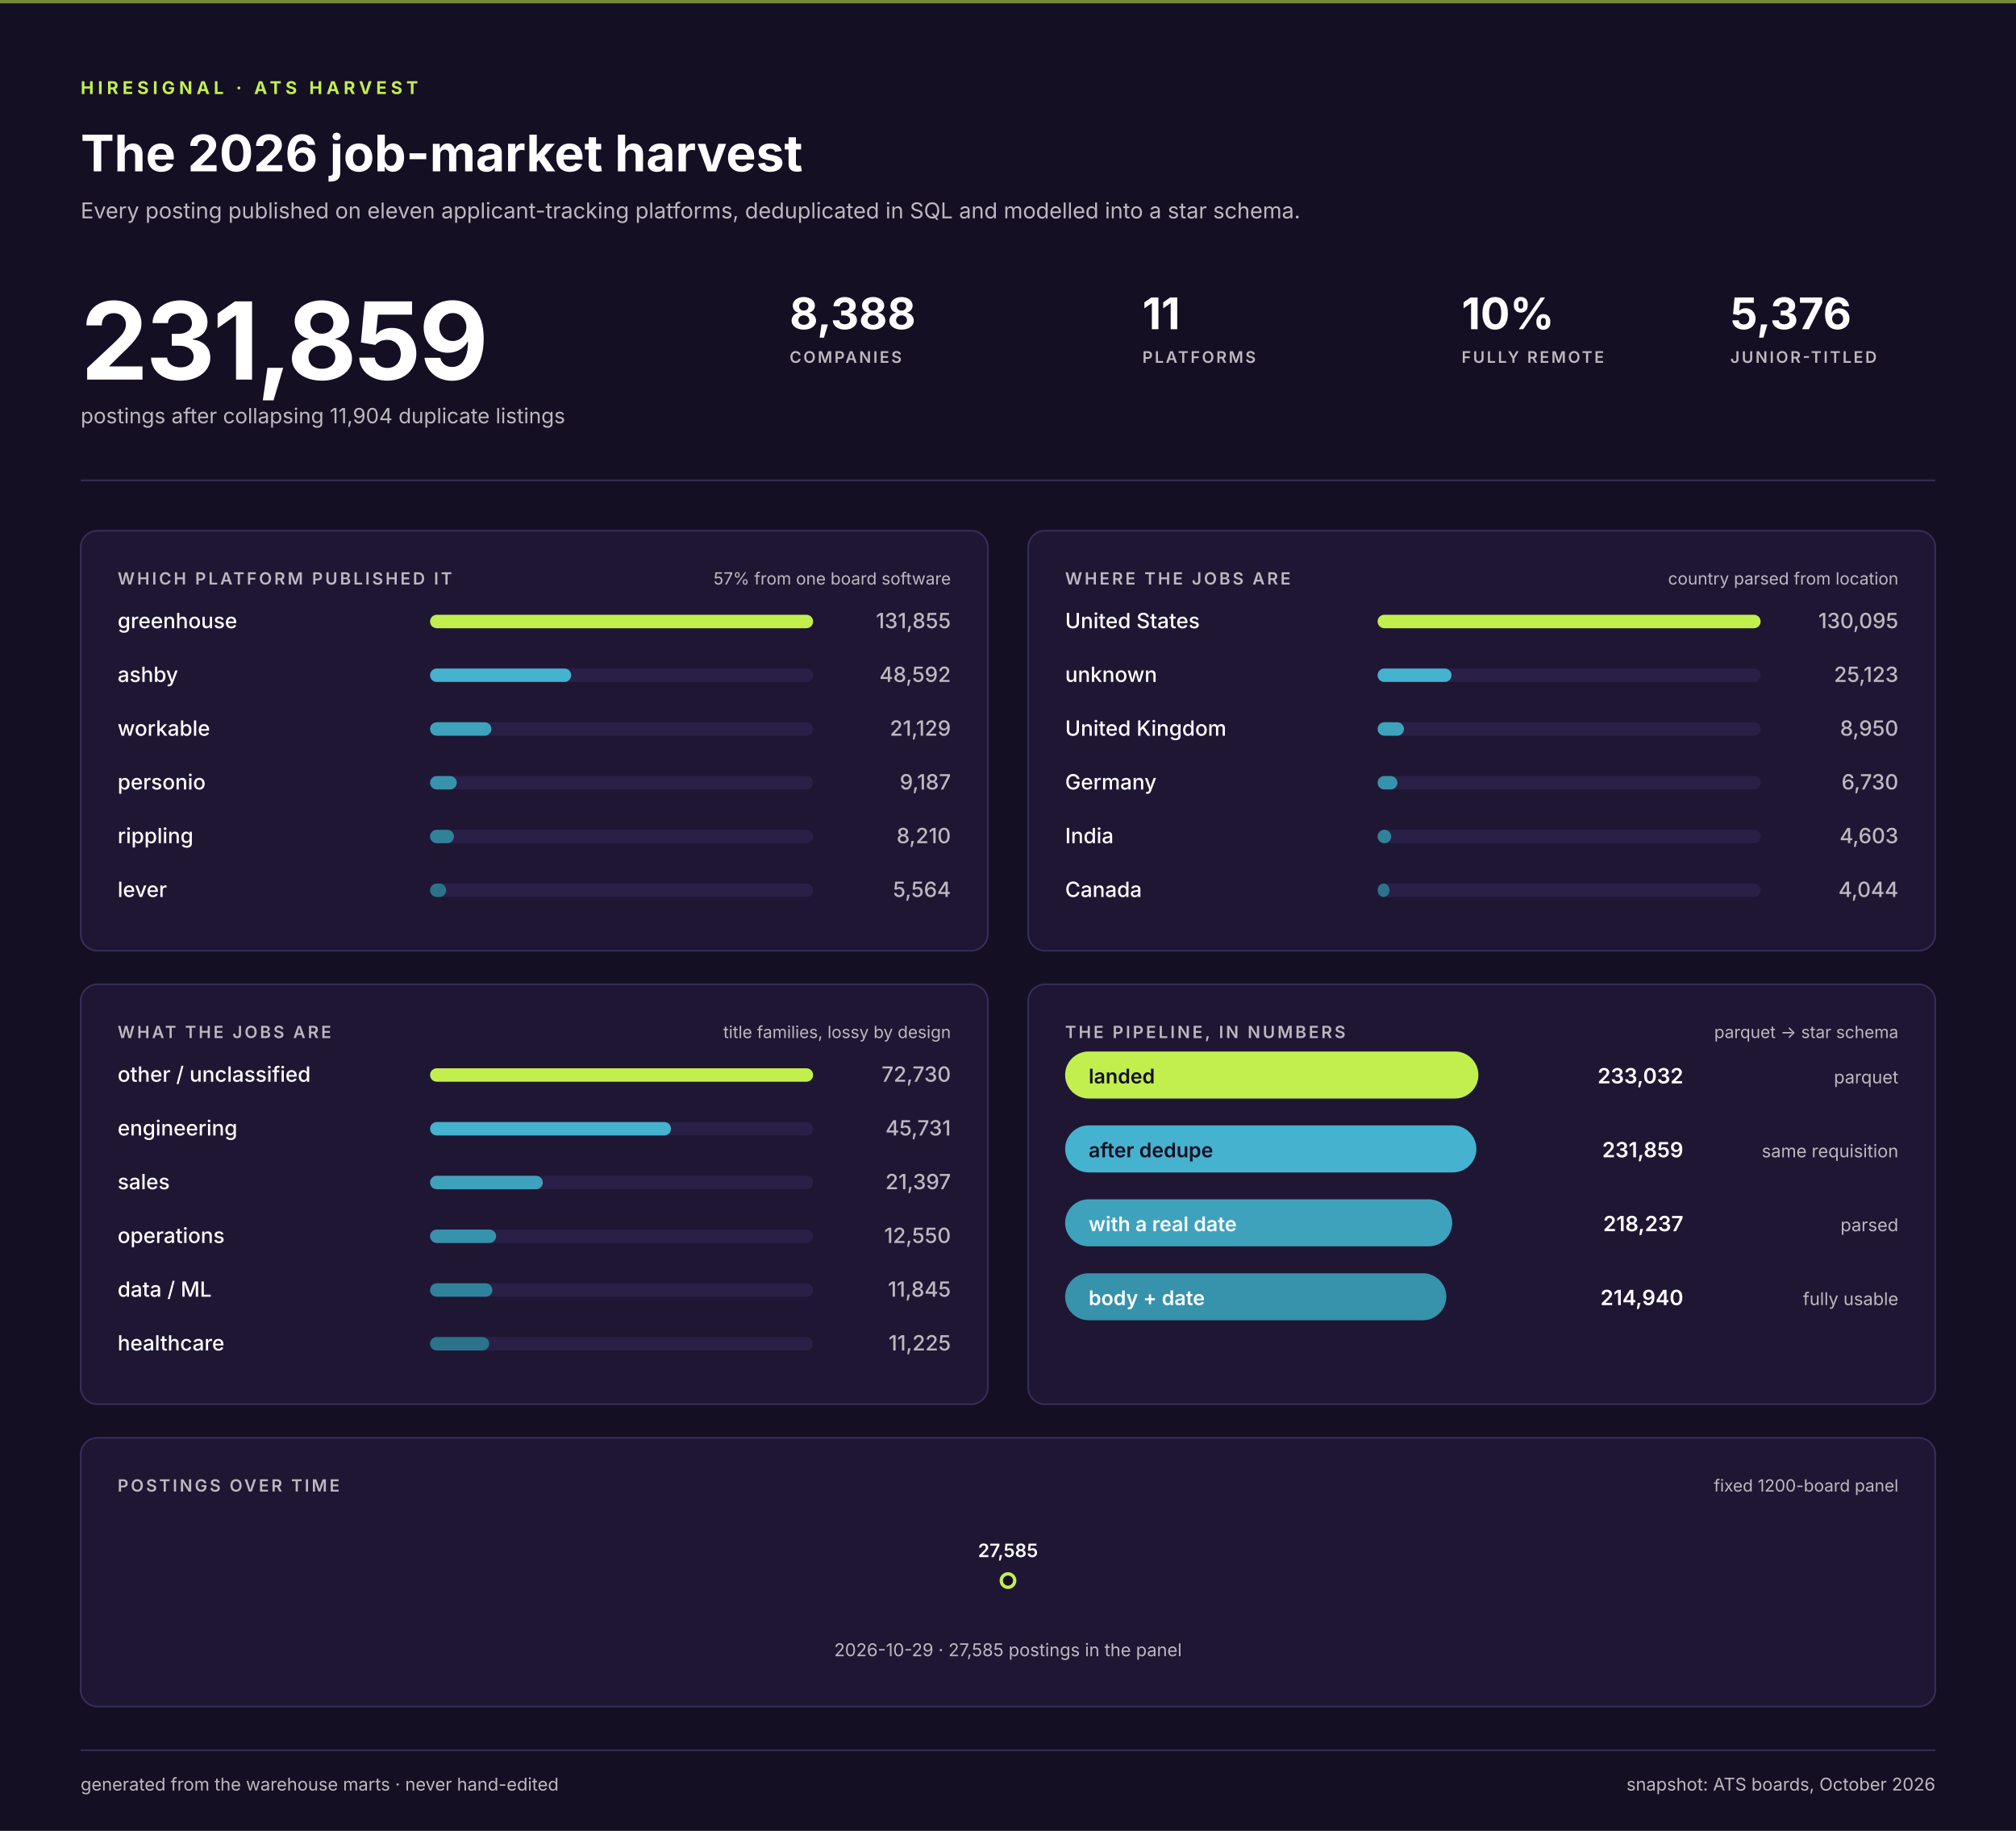
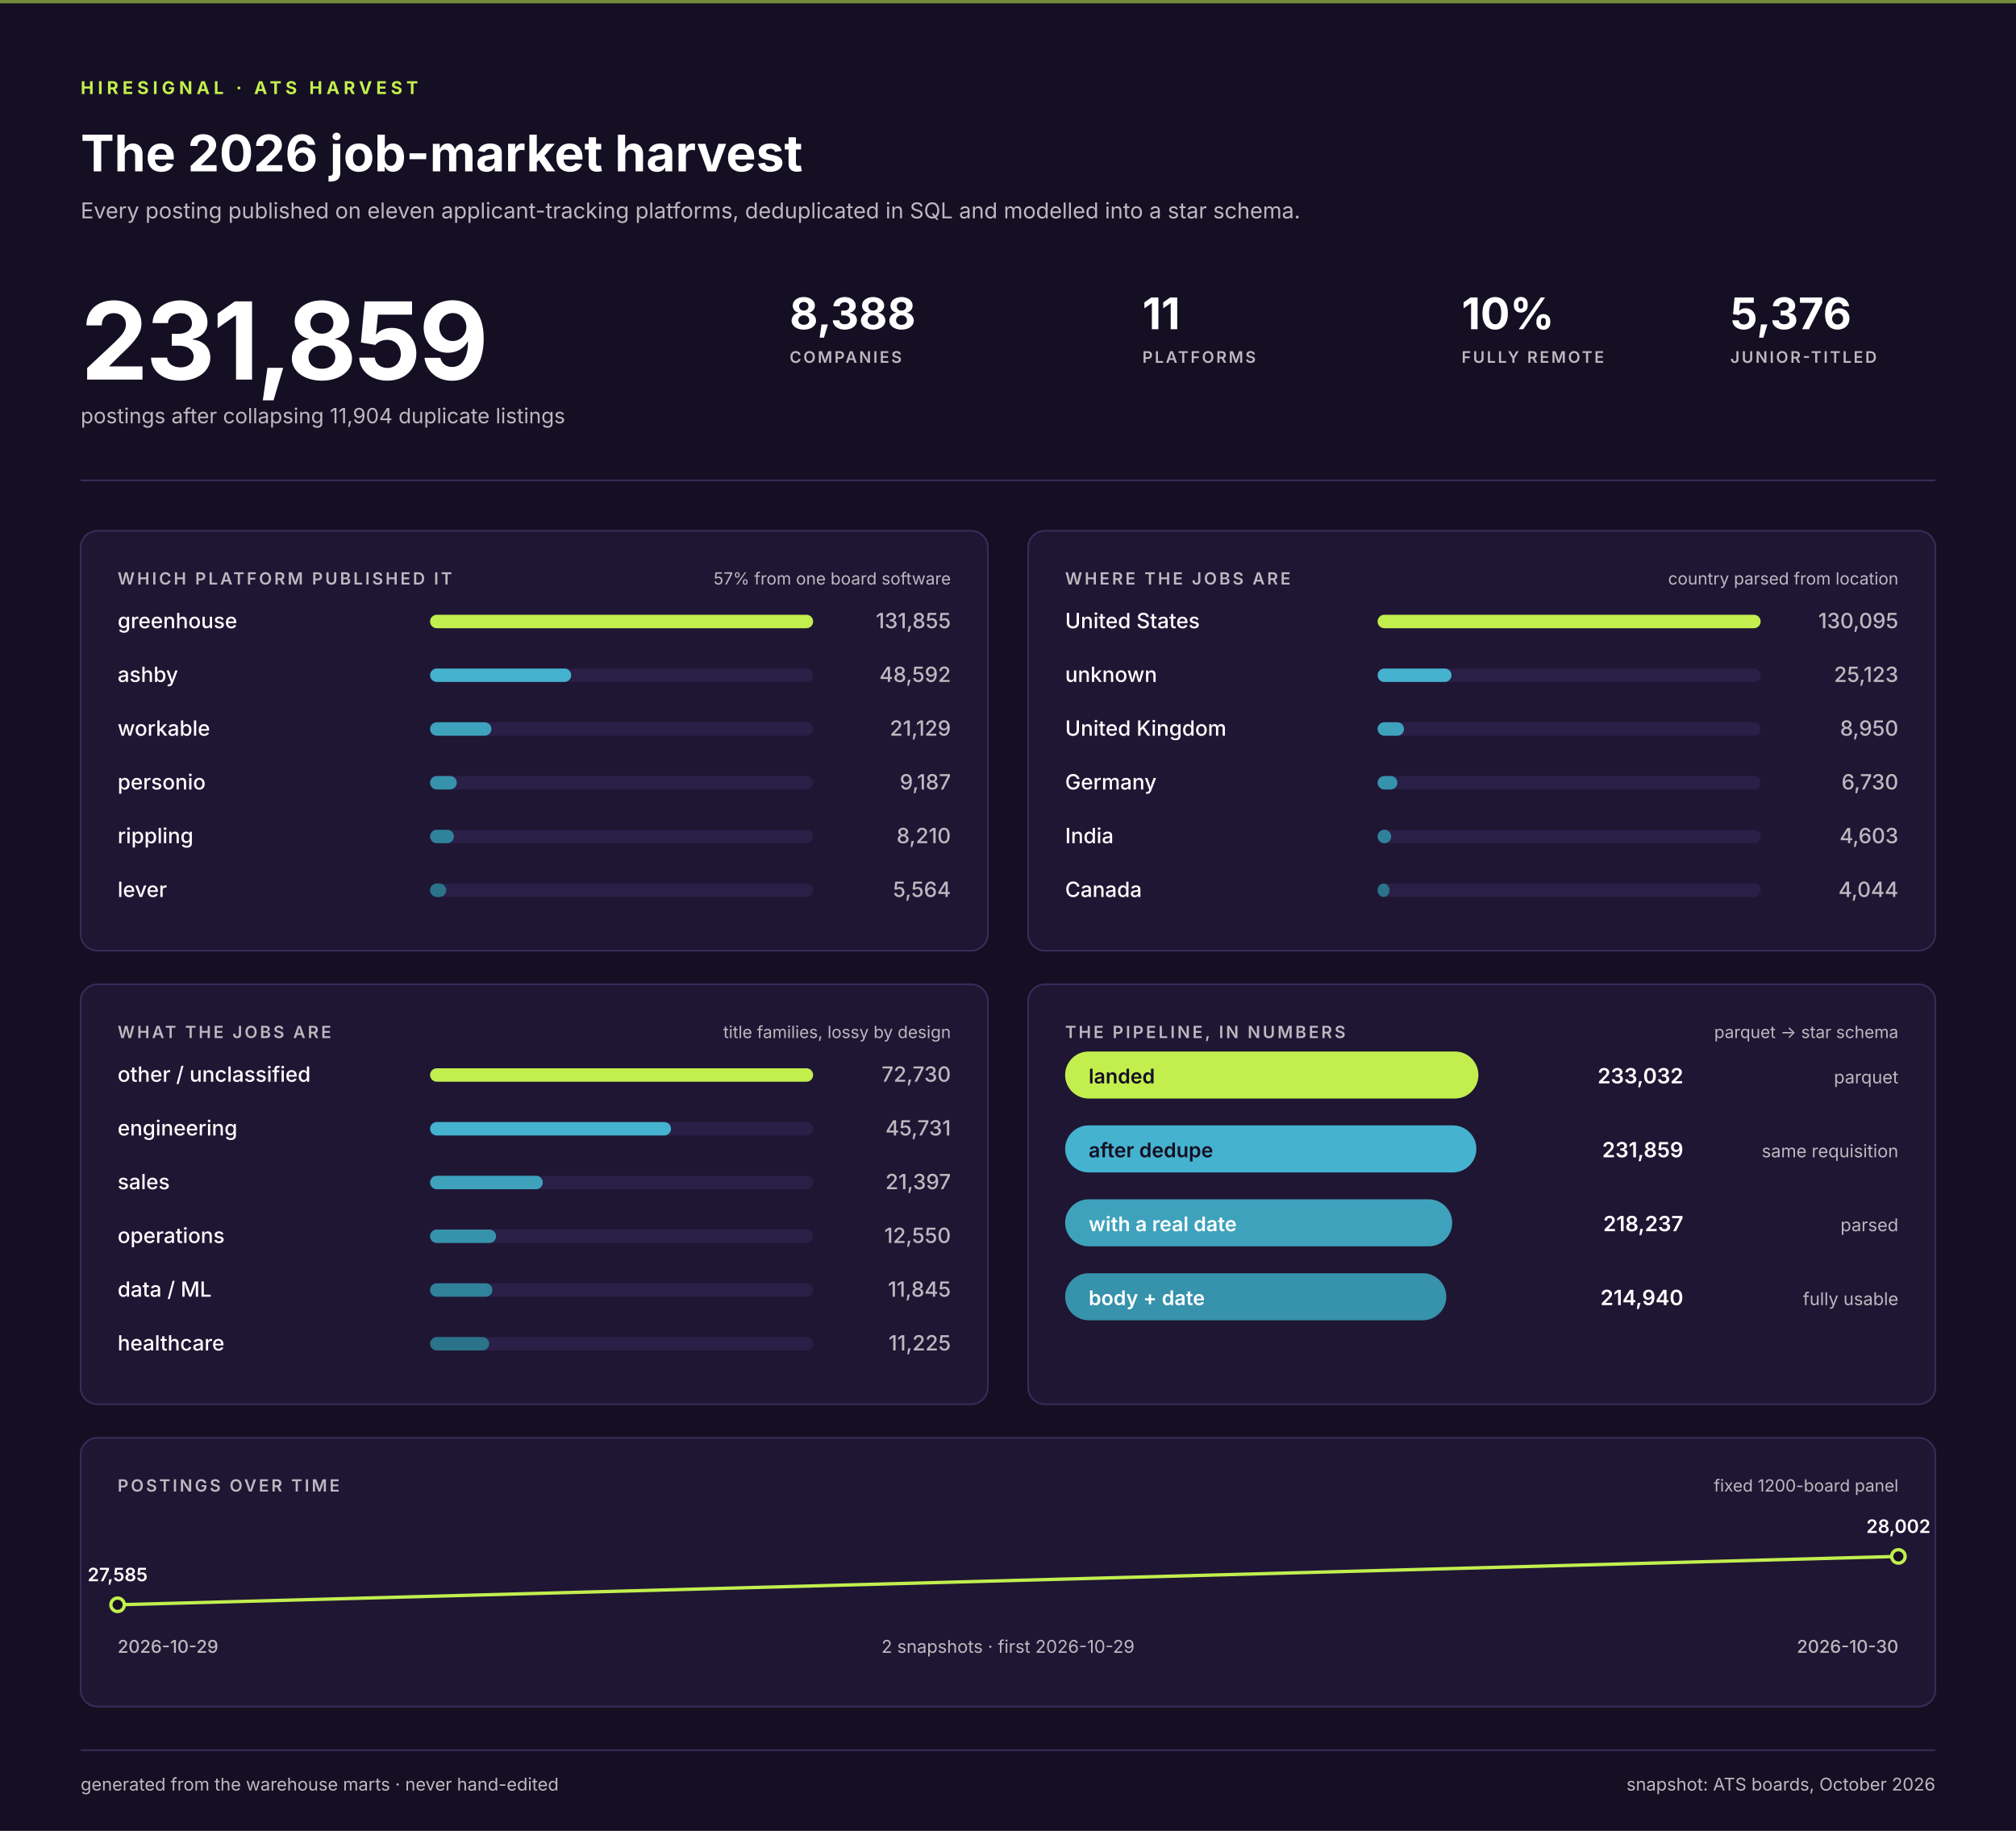
<svg xmlns="http://www.w3.org/2000/svg" width="1200" height="1090" viewBox="0 0 1200 1090" role="img" aria-label="Job-market harvest dashboard">
  <rect x="0.0" y="0.0" width="1200.0" height="1090.0" rx="0" fill="#150f23" />
  <rect x="0" y="0" width="1200" height="2" fill="#c2ef4e" opacity="0.55" />
  <text x="48" y="56" font-family="Inter, -apple-system, Segoe UI, Helvetica, Arial, sans-serif" font-size="10.5" fill="#c2ef4e" font-weight="700" text-anchor="start" letter-spacing="2.4">HIRESIGNAL  ·  ATS HARVEST</text>
  <text x="48" y="102" font-family="Inter, -apple-system, Segoe UI, Helvetica, Arial, sans-serif" font-size="30" fill="#ffffff" font-weight="650" text-anchor="start">The 2026 job-market harvest</text>
  <text x="48" y="130" font-family="Inter, -apple-system, Segoe UI, Helvetica, Arial, sans-serif" font-size="13" fill="#bdb8c0" font-weight="400" text-anchor="start">Every posting published on eleven applicant-tracking platforms, deduplicated in SQL and modelled into a star schema.</text>
  <text x="48" y="226" font-family="Inter, -apple-system, Segoe UI, Helvetica, Arial, sans-serif" font-size="64" fill="#ffffff" font-weight="700" text-anchor="start" letter-spacing="-1.5">231,859</text>
  <text x="48" y="252" font-family="Inter, -apple-system, Segoe UI, Helvetica, Arial, sans-serif" font-size="12.5" fill="#bdb8c0" font-weight="400" text-anchor="start">postings after collapsing 11,904 duplicate listings</text>
  <text x="470" y="196" font-family="Inter, -apple-system, Segoe UI, Helvetica, Arial, sans-serif" font-size="26" fill="#ffffff" font-weight="650" text-anchor="start">8,388</text>
  <text x="470" y="216" font-family="Inter, -apple-system, Segoe UI, Helvetica, Arial, sans-serif" font-size="9.5" fill="#bdb8c0" font-weight="600" text-anchor="start" letter-spacing="1.2">COMPANIES</text>
  <text x="680" y="196" font-family="Inter, -apple-system, Segoe UI, Helvetica, Arial, sans-serif" font-size="26" fill="#ffffff" font-weight="650" text-anchor="start">11</text>
  <text x="680" y="216" font-family="Inter, -apple-system, Segoe UI, Helvetica, Arial, sans-serif" font-size="9.5" fill="#bdb8c0" font-weight="600" text-anchor="start" letter-spacing="1.2">PLATFORMS</text>
  <text x="870" y="196" font-family="Inter, -apple-system, Segoe UI, Helvetica, Arial, sans-serif" font-size="26" fill="#ffffff" font-weight="650" text-anchor="start">10%</text>
  <text x="870" y="216" font-family="Inter, -apple-system, Segoe UI, Helvetica, Arial, sans-serif" font-size="9.5" fill="#bdb8c0" font-weight="600" text-anchor="start" letter-spacing="1.2">FULLY REMOTE</text>
  <text x="1030" y="196" font-family="Inter, -apple-system, Segoe UI, Helvetica, Arial, sans-serif" font-size="26" fill="#ffffff" font-weight="650" text-anchor="start">5,376</text>
  <text x="1030" y="216" font-family="Inter, -apple-system, Segoe UI, Helvetica, Arial, sans-serif" font-size="9.5" fill="#bdb8c0" font-weight="600" text-anchor="start" letter-spacing="1.2">JUNIOR-TITLED</text>
  <line x1="48" y1="286" x2="1152" y2="286" stroke="#362d59" />
  <rect x="48.0" y="316.0" width="540.0" height="250.0" rx="10" fill="#1f1633" stroke="#362d59" />
  <text x="70" y="348" font-family="Inter, -apple-system, Segoe UI, Helvetica, Arial, sans-serif" font-size="10" fill="#bdb8c0" font-weight="600" text-anchor="start" letter-spacing="1.4">WHICH PLATFORM PUBLISHED IT</text>
  <text x="566" y="348" font-family="Inter, -apple-system, Segoe UI, Helvetica, Arial, sans-serif" font-size="10" fill="#bdb8c0" font-weight="400" text-anchor="end">57% from one board software</text>
  <text x="70" y="374.0" font-family="Inter, -apple-system, Segoe UI, Helvetica, Arial, sans-serif" font-size="12.5" fill="#ffffff" font-weight="450" text-anchor="start">greenhouse</text>
  <rect x="256.0" y="366.0" width="228.0" height="8.0" rx="4" fill="#2a1f47" />
  <rect x="256.0" y="366.0" width="228.0" height="8.0" rx="4" fill="#c2ef4e" />
  <text x="566" y="374.0" font-family="Inter, -apple-system, Segoe UI, Helvetica, Arial, sans-serif" font-size="12.5" fill="#bdb8c0" font-weight="500" text-anchor="end">131,855</text>
  <text x="70" y="406.0" font-family="Inter, -apple-system, Segoe UI, Helvetica, Arial, sans-serif" font-size="12.5" fill="#ffffff" font-weight="450" text-anchor="start">ashby</text>
  <rect x="256.0" y="398.0" width="228.0" height="8.0" rx="4" fill="#2a1f47" />
  <rect x="256.0" y="398.0" width="84.0" height="8.0" rx="4" fill="#45b2cf" />
  <text x="566" y="406.0" font-family="Inter, -apple-system, Segoe UI, Helvetica, Arial, sans-serif" font-size="12.5" fill="#bdb8c0" font-weight="500" text-anchor="end">48,592</text>
  <text x="70" y="438.0" font-family="Inter, -apple-system, Segoe UI, Helvetica, Arial, sans-serif" font-size="12.5" fill="#ffffff" font-weight="450" text-anchor="start">workable</text>
  <rect x="256.0" y="430.0" width="228.0" height="8.0" rx="4" fill="#2a1f47" />
  <rect x="256.0" y="430.0" width="36.5" height="8.0" rx="4" fill="#3ea2bd" />
  <text x="566" y="438.0" font-family="Inter, -apple-system, Segoe UI, Helvetica, Arial, sans-serif" font-size="12.5" fill="#bdb8c0" font-weight="500" text-anchor="end">21,129</text>
  <text x="70" y="470.0" font-family="Inter, -apple-system, Segoe UI, Helvetica, Arial, sans-serif" font-size="12.5" fill="#ffffff" font-weight="450" text-anchor="start">personio</text>
  <rect x="256.0" y="462.0" width="228.0" height="8.0" rx="4" fill="#2a1f47" />
  <rect x="256.0" y="462.0" width="15.9" height="8.0" rx="4" fill="#3792ac" />
  <text x="566" y="470.0" font-family="Inter, -apple-system, Segoe UI, Helvetica, Arial, sans-serif" font-size="12.5" fill="#bdb8c0" font-weight="500" text-anchor="end">9,187</text>
  <text x="70" y="502.0" font-family="Inter, -apple-system, Segoe UI, Helvetica, Arial, sans-serif" font-size="12.5" fill="#ffffff" font-weight="450" text-anchor="start">rippling</text>
  <rect x="256.0" y="494.0" width="228.0" height="8.0" rx="4" fill="#2a1f47" />
  <rect x="256.0" y="494.0" width="14.2" height="8.0" rx="4" fill="#30829b" />
  <text x="566" y="502.0" font-family="Inter, -apple-system, Segoe UI, Helvetica, Arial, sans-serif" font-size="12.5" fill="#bdb8c0" font-weight="500" text-anchor="end">8,210</text>
  <text x="70" y="534.0" font-family="Inter, -apple-system, Segoe UI, Helvetica, Arial, sans-serif" font-size="12.5" fill="#ffffff" font-weight="450" text-anchor="start">lever</text>
  <rect x="256.0" y="526.0" width="228.0" height="8.0" rx="4" fill="#2a1f47" />
  <rect x="256.0" y="526.0" width="9.6" height="8.0" rx="4" fill="#2a738a" />
  <text x="566" y="534.0" font-family="Inter, -apple-system, Segoe UI, Helvetica, Arial, sans-serif" font-size="12.5" fill="#bdb8c0" font-weight="500" text-anchor="end">5,564</text>
  <rect x="612.0" y="316.0" width="540.0" height="250.0" rx="10" fill="#1f1633" stroke="#362d59" />
  <text x="634" y="348" font-family="Inter, -apple-system, Segoe UI, Helvetica, Arial, sans-serif" font-size="10" fill="#bdb8c0" font-weight="600" text-anchor="start" letter-spacing="1.4">WHERE THE JOBS ARE</text>
  <text x="1130" y="348" font-family="Inter, -apple-system, Segoe UI, Helvetica, Arial, sans-serif" font-size="10" fill="#bdb8c0" font-weight="400" text-anchor="end">country parsed from location</text>
  <text x="634" y="374.0" font-family="Inter, -apple-system, Segoe UI, Helvetica, Arial, sans-serif" font-size="12.5" fill="#ffffff" font-weight="450" text-anchor="start">United States</text>
  <rect x="820.0" y="366.0" width="228.0" height="8.0" rx="4" fill="#2a1f47" />
  <rect x="820.0" y="366.0" width="228.0" height="8.0" rx="4" fill="#c2ef4e" />
  <text x="1130" y="374.0" font-family="Inter, -apple-system, Segoe UI, Helvetica, Arial, sans-serif" font-size="12.5" fill="#bdb8c0" font-weight="500" text-anchor="end">130,095</text>
  <text x="634" y="406.0" font-family="Inter, -apple-system, Segoe UI, Helvetica, Arial, sans-serif" font-size="12.5" fill="#ffffff" font-weight="450" text-anchor="start">unknown</text>
  <rect x="820.0" y="398.0" width="228.0" height="8.0" rx="4" fill="#2a1f47" />
  <rect x="820.0" y="398.0" width="44.0" height="8.0" rx="4" fill="#45b2cf" />
  <text x="1130" y="406.0" font-family="Inter, -apple-system, Segoe UI, Helvetica, Arial, sans-serif" font-size="12.5" fill="#bdb8c0" font-weight="500" text-anchor="end">25,123</text>
  <text x="634" y="438.0" font-family="Inter, -apple-system, Segoe UI, Helvetica, Arial, sans-serif" font-size="12.5" fill="#ffffff" font-weight="450" text-anchor="start">United Kingdom</text>
  <rect x="820.0" y="430.0" width="228.0" height="8.0" rx="4" fill="#2a1f47" />
  <rect x="820.0" y="430.0" width="15.7" height="8.0" rx="4" fill="#3ea2bd" />
  <text x="1130" y="438.0" font-family="Inter, -apple-system, Segoe UI, Helvetica, Arial, sans-serif" font-size="12.5" fill="#bdb8c0" font-weight="500" text-anchor="end">8,950</text>
  <text x="634" y="470.0" font-family="Inter, -apple-system, Segoe UI, Helvetica, Arial, sans-serif" font-size="12.5" fill="#ffffff" font-weight="450" text-anchor="start">Germany</text>
  <rect x="820.0" y="462.0" width="228.0" height="8.0" rx="4" fill="#2a1f47" />
  <rect x="820.0" y="462.0" width="11.8" height="8.0" rx="4" fill="#3792ac" />
  <text x="1130" y="470.0" font-family="Inter, -apple-system, Segoe UI, Helvetica, Arial, sans-serif" font-size="12.5" fill="#bdb8c0" font-weight="500" text-anchor="end">6,730</text>
  <text x="634" y="502.0" font-family="Inter, -apple-system, Segoe UI, Helvetica, Arial, sans-serif" font-size="12.5" fill="#ffffff" font-weight="450" text-anchor="start">India</text>
  <rect x="820.0" y="494.0" width="228.0" height="8.0" rx="4" fill="#2a1f47" />
  <rect x="820.0" y="494.0" width="8.1" height="8.0" rx="4" fill="#30829b" />
  <text x="1130" y="502.0" font-family="Inter, -apple-system, Segoe UI, Helvetica, Arial, sans-serif" font-size="12.5" fill="#bdb8c0" font-weight="500" text-anchor="end">4,603</text>
  <text x="634" y="534.0" font-family="Inter, -apple-system, Segoe UI, Helvetica, Arial, sans-serif" font-size="12.5" fill="#ffffff" font-weight="450" text-anchor="start">Canada</text>
  <rect x="820.0" y="526.0" width="228.0" height="8.0" rx="4" fill="#2a1f47" />
  <rect x="820.0" y="526.0" width="7.1" height="8.0" rx="4" fill="#2a738a" />
  <text x="1130" y="534.0" font-family="Inter, -apple-system, Segoe UI, Helvetica, Arial, sans-serif" font-size="12.5" fill="#bdb8c0" font-weight="500" text-anchor="end">4,044</text>
  <rect x="48.0" y="586.0" width="540.0" height="250.0" rx="10" fill="#1f1633" stroke="#362d59" />
  <text x="70" y="618" font-family="Inter, -apple-system, Segoe UI, Helvetica, Arial, sans-serif" font-size="10" fill="#bdb8c0" font-weight="600" text-anchor="start" letter-spacing="1.4">WHAT THE JOBS ARE</text>
  <text x="566" y="618" font-family="Inter, -apple-system, Segoe UI, Helvetica, Arial, sans-serif" font-size="10" fill="#bdb8c0" font-weight="400" text-anchor="end">title families, lossy by design</text>
  <text x="70" y="644.0" font-family="Inter, -apple-system, Segoe UI, Helvetica, Arial, sans-serif" font-size="12.5" fill="#ffffff" font-weight="450" text-anchor="start">other / unclassified</text>
  <rect x="256.0" y="636.0" width="228.0" height="8.0" rx="4" fill="#2a1f47" />
  <rect x="256.0" y="636.0" width="228.0" height="8.0" rx="4" fill="#c2ef4e" />
  <text x="566" y="644.0" font-family="Inter, -apple-system, Segoe UI, Helvetica, Arial, sans-serif" font-size="12.5" fill="#bdb8c0" font-weight="500" text-anchor="end">72,730</text>
  <text x="70" y="676.0" font-family="Inter, -apple-system, Segoe UI, Helvetica, Arial, sans-serif" font-size="12.5" fill="#ffffff" font-weight="450" text-anchor="start">engineering</text>
  <rect x="256.0" y="668.0" width="228.0" height="8.0" rx="4" fill="#2a1f47" />
  <rect x="256.0" y="668.0" width="143.4" height="8.0" rx="4" fill="#45b2cf" />
  <text x="566" y="676.0" font-family="Inter, -apple-system, Segoe UI, Helvetica, Arial, sans-serif" font-size="12.5" fill="#bdb8c0" font-weight="500" text-anchor="end">45,731</text>
  <text x="70" y="708.0" font-family="Inter, -apple-system, Segoe UI, Helvetica, Arial, sans-serif" font-size="12.5" fill="#ffffff" font-weight="450" text-anchor="start">sales</text>
  <rect x="256.0" y="700.0" width="228.0" height="8.0" rx="4" fill="#2a1f47" />
  <rect x="256.0" y="700.0" width="67.1" height="8.0" rx="4" fill="#3ea2bd" />
  <text x="566" y="708.0" font-family="Inter, -apple-system, Segoe UI, Helvetica, Arial, sans-serif" font-size="12.5" fill="#bdb8c0" font-weight="500" text-anchor="end">21,397</text>
  <text x="70" y="740.0" font-family="Inter, -apple-system, Segoe UI, Helvetica, Arial, sans-serif" font-size="12.5" fill="#ffffff" font-weight="450" text-anchor="start">operations</text>
  <rect x="256.0" y="732.0" width="228.0" height="8.0" rx="4" fill="#2a1f47" />
  <rect x="256.0" y="732.0" width="39.3" height="8.0" rx="4" fill="#3792ac" />
  <text x="566" y="740.0" font-family="Inter, -apple-system, Segoe UI, Helvetica, Arial, sans-serif" font-size="12.5" fill="#bdb8c0" font-weight="500" text-anchor="end">12,550</text>
  <text x="70" y="772.0" font-family="Inter, -apple-system, Segoe UI, Helvetica, Arial, sans-serif" font-size="12.5" fill="#ffffff" font-weight="450" text-anchor="start">data / ML</text>
  <rect x="256.0" y="764.0" width="228.0" height="8.0" rx="4" fill="#2a1f47" />
  <rect x="256.0" y="764.0" width="37.1" height="8.0" rx="4" fill="#30829b" />
  <text x="566" y="772.0" font-family="Inter, -apple-system, Segoe UI, Helvetica, Arial, sans-serif" font-size="12.5" fill="#bdb8c0" font-weight="500" text-anchor="end">11,845</text>
  <text x="70" y="804.0" font-family="Inter, -apple-system, Segoe UI, Helvetica, Arial, sans-serif" font-size="12.5" fill="#ffffff" font-weight="450" text-anchor="start">healthcare</text>
  <rect x="256.0" y="796.0" width="228.0" height="8.0" rx="4" fill="#2a1f47" />
  <rect x="256.0" y="796.0" width="35.2" height="8.0" rx="4" fill="#2a738a" />
  <text x="566" y="804.0" font-family="Inter, -apple-system, Segoe UI, Helvetica, Arial, sans-serif" font-size="12.5" fill="#bdb8c0" font-weight="500" text-anchor="end">11,225</text>
  <rect x="612.0" y="586.0" width="540.0" height="250.0" rx="10" fill="#1f1633" stroke="#362d59" />
  <text x="634" y="618" font-family="Inter, -apple-system, Segoe UI, Helvetica, Arial, sans-serif" font-size="10" fill="#bdb8c0" font-weight="600" text-anchor="start" letter-spacing="1.4">THE PIPELINE, IN NUMBERS</text>
  <text x="1130" y="618" font-family="Inter, -apple-system, Segoe UI, Helvetica, Arial, sans-serif" font-size="10" fill="#bdb8c0" font-weight="400" text-anchor="end">parquet → star schema</text>
  <rect x="634.0" y="626.0" width="246.0" height="28.0" rx="14" fill="#c2ef4e" />
  <text x="648" y="645" font-family="Inter, -apple-system, Segoe UI, Helvetica, Arial, sans-serif" font-size="12" fill="#150f23" font-weight="600" text-anchor="start">landed</text>
  <text x="1002" y="645" font-family="Inter, -apple-system, Segoe UI, Helvetica, Arial, sans-serif" font-size="12.5" fill="#ffffff" font-weight="600" text-anchor="end">233,032</text>
  <text x="1130" y="645" font-family="Inter, -apple-system, Segoe UI, Helvetica, Arial, sans-serif" font-size="10.5" fill="#bdb8c0" font-weight="400" text-anchor="end">parquet</text>
  <rect x="634.0" y="670.0" width="244.8" height="28.0" rx="14" fill="#45b2cf" />
  <text x="648" y="689" font-family="Inter, -apple-system, Segoe UI, Helvetica, Arial, sans-serif" font-size="12" fill="#150f23" font-weight="600" text-anchor="start">after dedupe</text>
  <text x="1002" y="689" font-family="Inter, -apple-system, Segoe UI, Helvetica, Arial, sans-serif" font-size="12.5" fill="#ffffff" font-weight="600" text-anchor="end">231,859</text>
  <text x="1130" y="689" font-family="Inter, -apple-system, Segoe UI, Helvetica, Arial, sans-serif" font-size="10.5" fill="#bdb8c0" font-weight="400" text-anchor="end">same requisition</text>
  <rect x="634.0" y="714.0" width="230.4" height="28.0" rx="14" fill="#3ea2bd" />
  <text x="648" y="733" font-family="Inter, -apple-system, Segoe UI, Helvetica, Arial, sans-serif" font-size="12" fill="#ffffff" font-weight="600" text-anchor="start">with a real date</text>
  <text x="1002" y="733" font-family="Inter, -apple-system, Segoe UI, Helvetica, Arial, sans-serif" font-size="12.5" fill="#ffffff" font-weight="600" text-anchor="end">218,237</text>
  <text x="1130" y="733" font-family="Inter, -apple-system, Segoe UI, Helvetica, Arial, sans-serif" font-size="10.5" fill="#bdb8c0" font-weight="400" text-anchor="end">parsed</text>
  <rect x="634.0" y="758.0" width="226.9" height="28.0" rx="14" fill="#3792ac" />
  <text x="648" y="777" font-family="Inter, -apple-system, Segoe UI, Helvetica, Arial, sans-serif" font-size="12" fill="#ffffff" font-weight="600" text-anchor="start">body + date</text>
  <text x="1002" y="777" font-family="Inter, -apple-system, Segoe UI, Helvetica, Arial, sans-serif" font-size="12.5" fill="#ffffff" font-weight="600" text-anchor="end">214,940</text>
  <text x="1130" y="777" font-family="Inter, -apple-system, Segoe UI, Helvetica, Arial, sans-serif" font-size="10.5" fill="#bdb8c0" font-weight="400" text-anchor="end">fully usable</text>
  <rect x="48.0" y="856.0" width="1104.0" height="160.0" rx="10" fill="#1f1633" stroke="#362d59" />
  <text x="70" y="888" font-family="Inter, -apple-system, Segoe UI, Helvetica, Arial, sans-serif" font-size="10" fill="#bdb8c0" font-weight="600" text-anchor="start" letter-spacing="1.4">POSTINGS OVER TIME</text>
  <text x="1130" y="888" font-family="Inter, -apple-system, Segoe UI, Helvetica, Arial, sans-serif" font-size="10" fill="#bdb8c0" font-weight="400" text-anchor="end">fixed 1200-board panel</text>
-   <circle cx="600.0" cy="941.0" r="4" fill="#150f23" stroke="#c2ef4e" stroke-width="2" />
-   <text x="600.0" y="927.0" font-family="Inter, -apple-system, Segoe UI, Helvetica, Arial, sans-serif" font-size="11" fill="#ffffff" font-weight="600" text-anchor="middle">27,585</text>
-   <text x="600.0" y="986" font-family="Inter, -apple-system, Segoe UI, Helvetica, Arial, sans-serif" font-size="10.5" fill="#bdb8c0" font-weight="400" text-anchor="middle">2026-10-29 · 27,585 postings in the panel</text>
+   <polyline fill="none" stroke="#c2ef4e" stroke-width="2" stroke-linejoin="round" stroke-linecap="round" points="70.0,955.4 1130.0,926.6" />
+   <circle cx="70.0" cy="955.4" r="4" fill="#150f23" stroke="#c2ef4e" stroke-width="2" />
+   <text x="70.0" y="941.375" font-family="Inter, -apple-system, Segoe UI, Helvetica, Arial, sans-serif" font-size="11" fill="#ffffff" font-weight="600" text-anchor="middle">27,585</text>
+   <circle cx="1130.0" cy="926.6" r="4" fill="#150f23" stroke="#c2ef4e" stroke-width="2" />
+   <text x="1130.0" y="912.625" font-family="Inter, -apple-system, Segoe UI, Helvetica, Arial, sans-serif" font-size="11" fill="#ffffff" font-weight="600" text-anchor="middle">28,002</text>
+   <text x="70" y="984" font-family="Inter, -apple-system, Segoe UI, Helvetica, Arial, sans-serif" font-size="10.5" fill="#bdb8c0" font-weight="500" text-anchor="start">2026-10-29</text>
+   <text x="1130" y="984" font-family="Inter, -apple-system, Segoe UI, Helvetica, Arial, sans-serif" font-size="10.5" fill="#bdb8c0" font-weight="500" text-anchor="end">2026-10-30</text>
+   <text x="600.0" y="984" font-family="Inter, -apple-system, Segoe UI, Helvetica, Arial, sans-serif" font-size="10.5" fill="#bdb8c0" font-weight="400" text-anchor="middle">2 snapshots · first 2026-10-29</text>
  <line x1="48" y1="1042" x2="1152" y2="1042" stroke="#362d59" />
  <text x="48" y="1066" font-family="Inter, -apple-system, Segoe UI, Helvetica, Arial, sans-serif" font-size="10.5" fill="#bdb8c0" font-weight="400" text-anchor="start">generated from the warehouse marts · never hand-edited</text>
  <text x="1152" y="1066" font-family="Inter, -apple-system, Segoe UI, Helvetica, Arial, sans-serif" font-size="10.5" fill="#bdb8c0" font-weight="400" text-anchor="end">snapshot: ATS boards, October 2026</text>
</svg>
